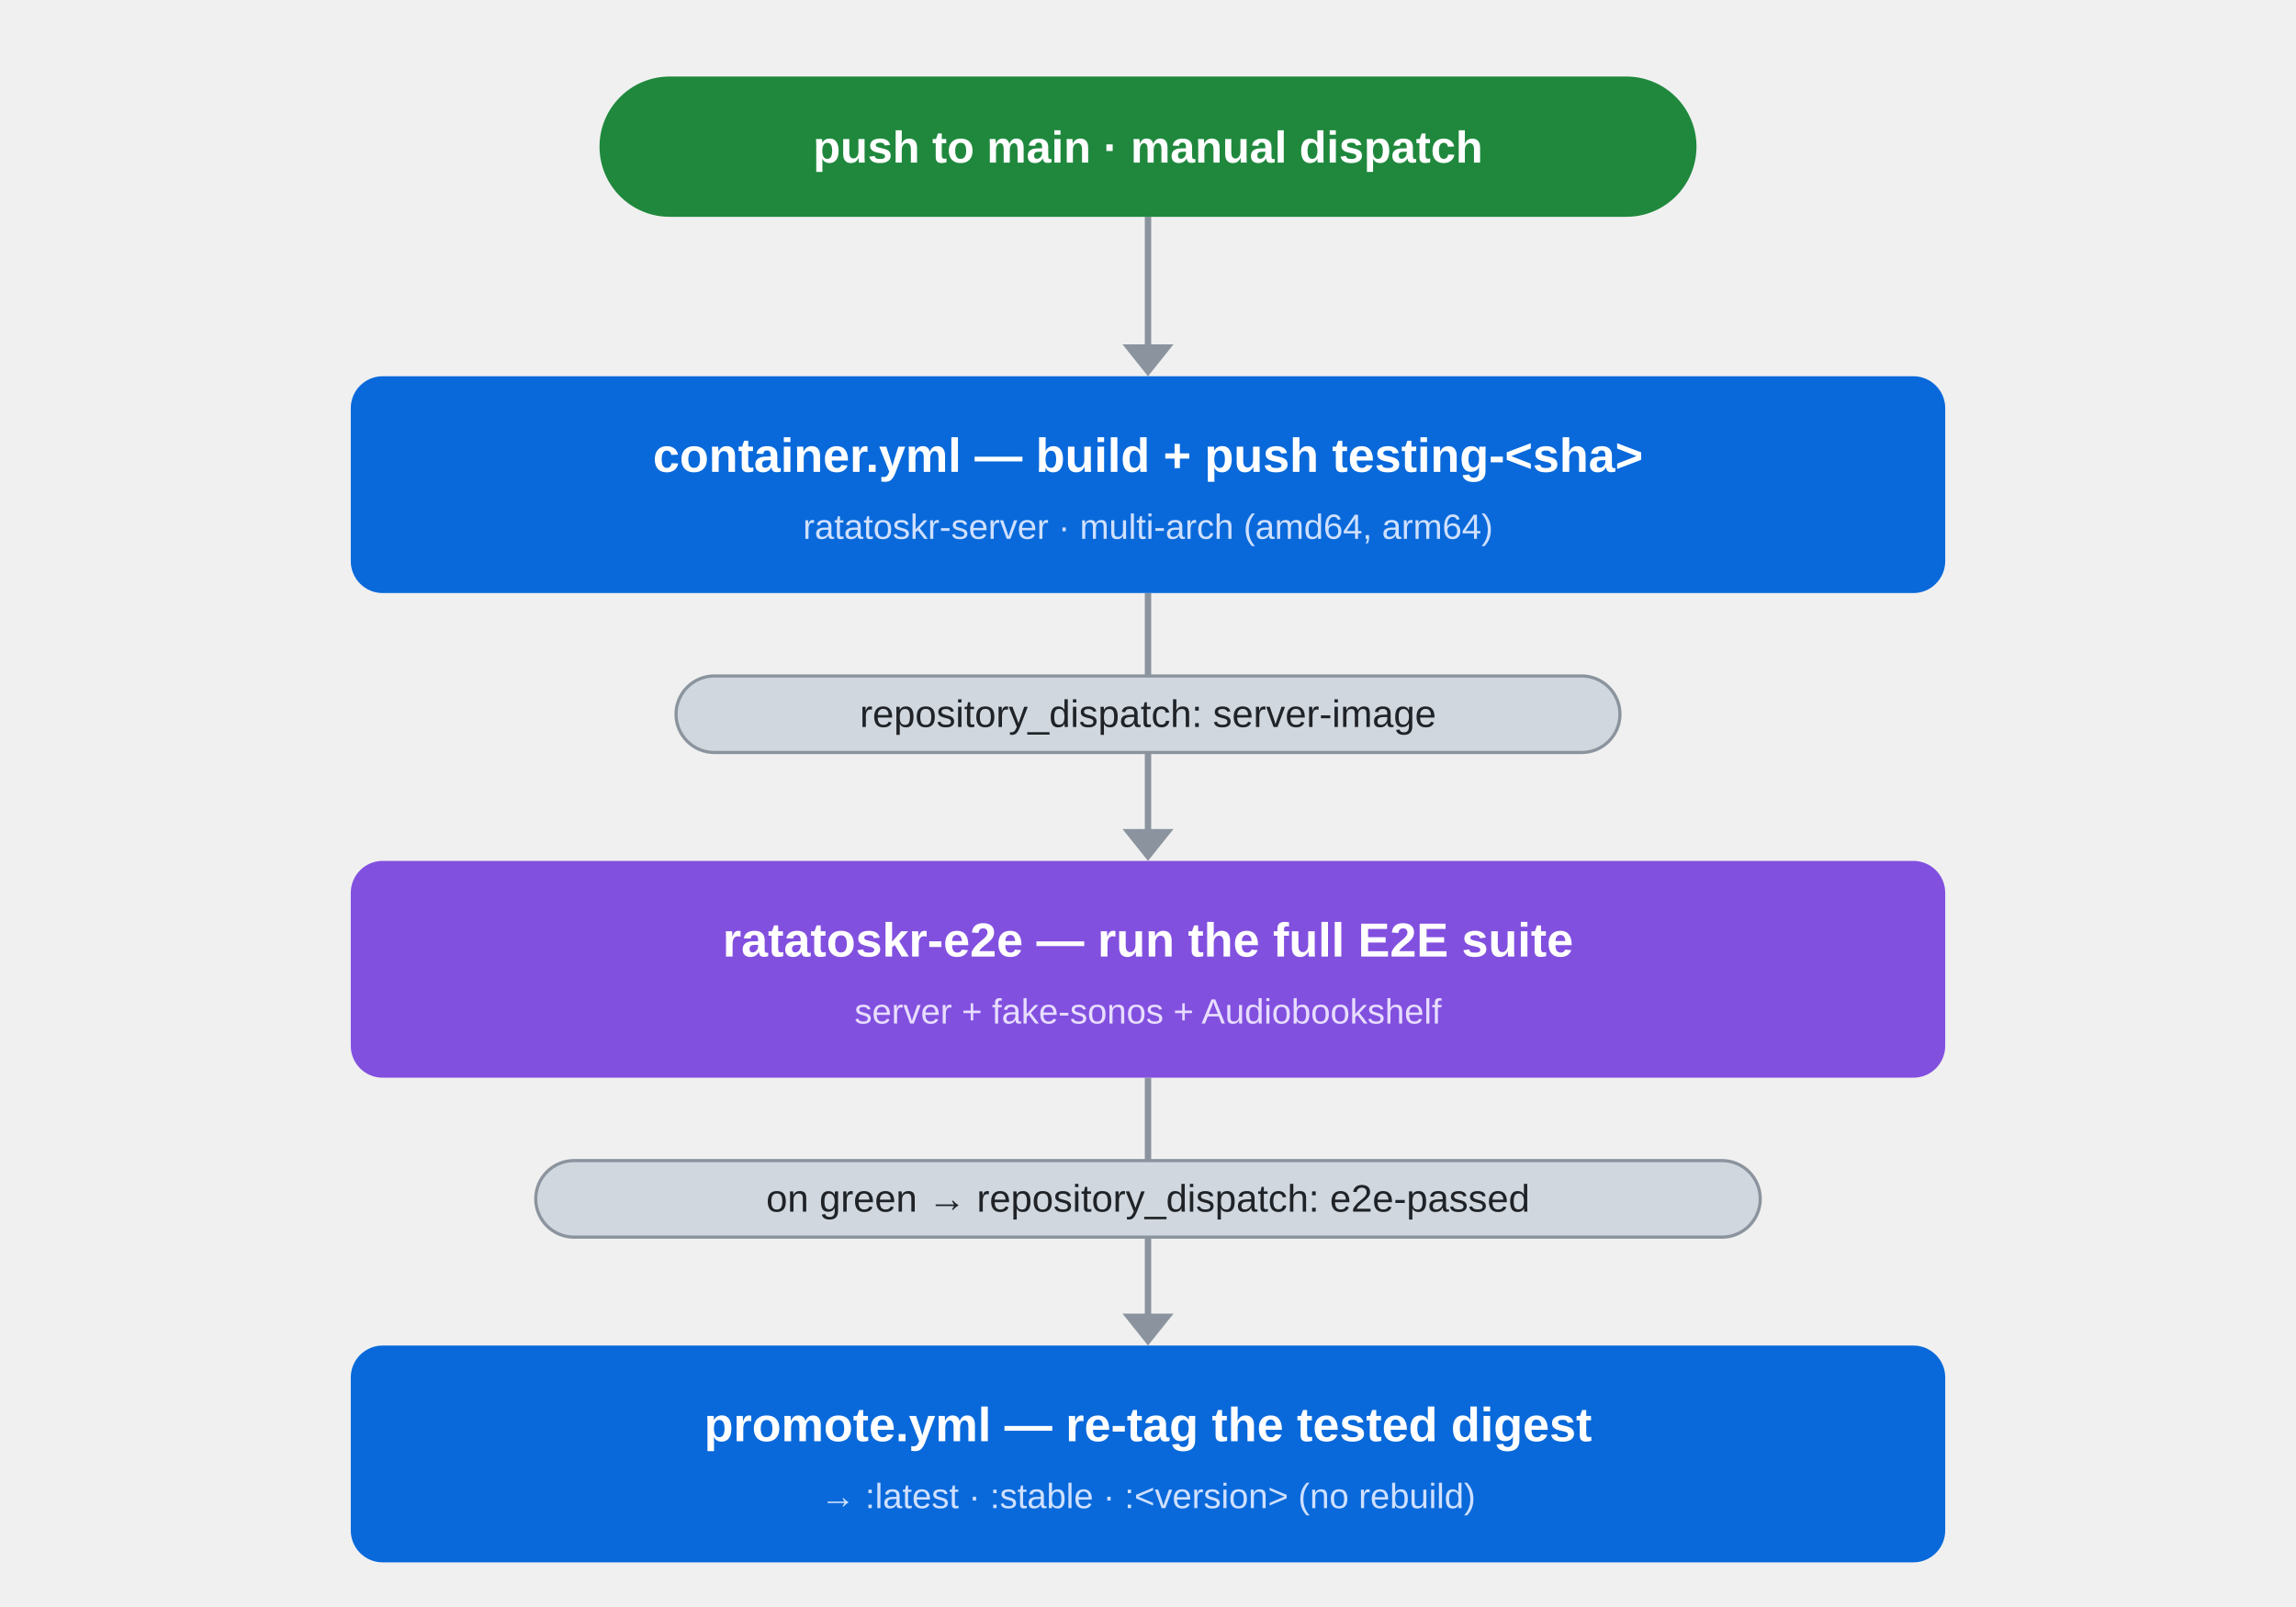
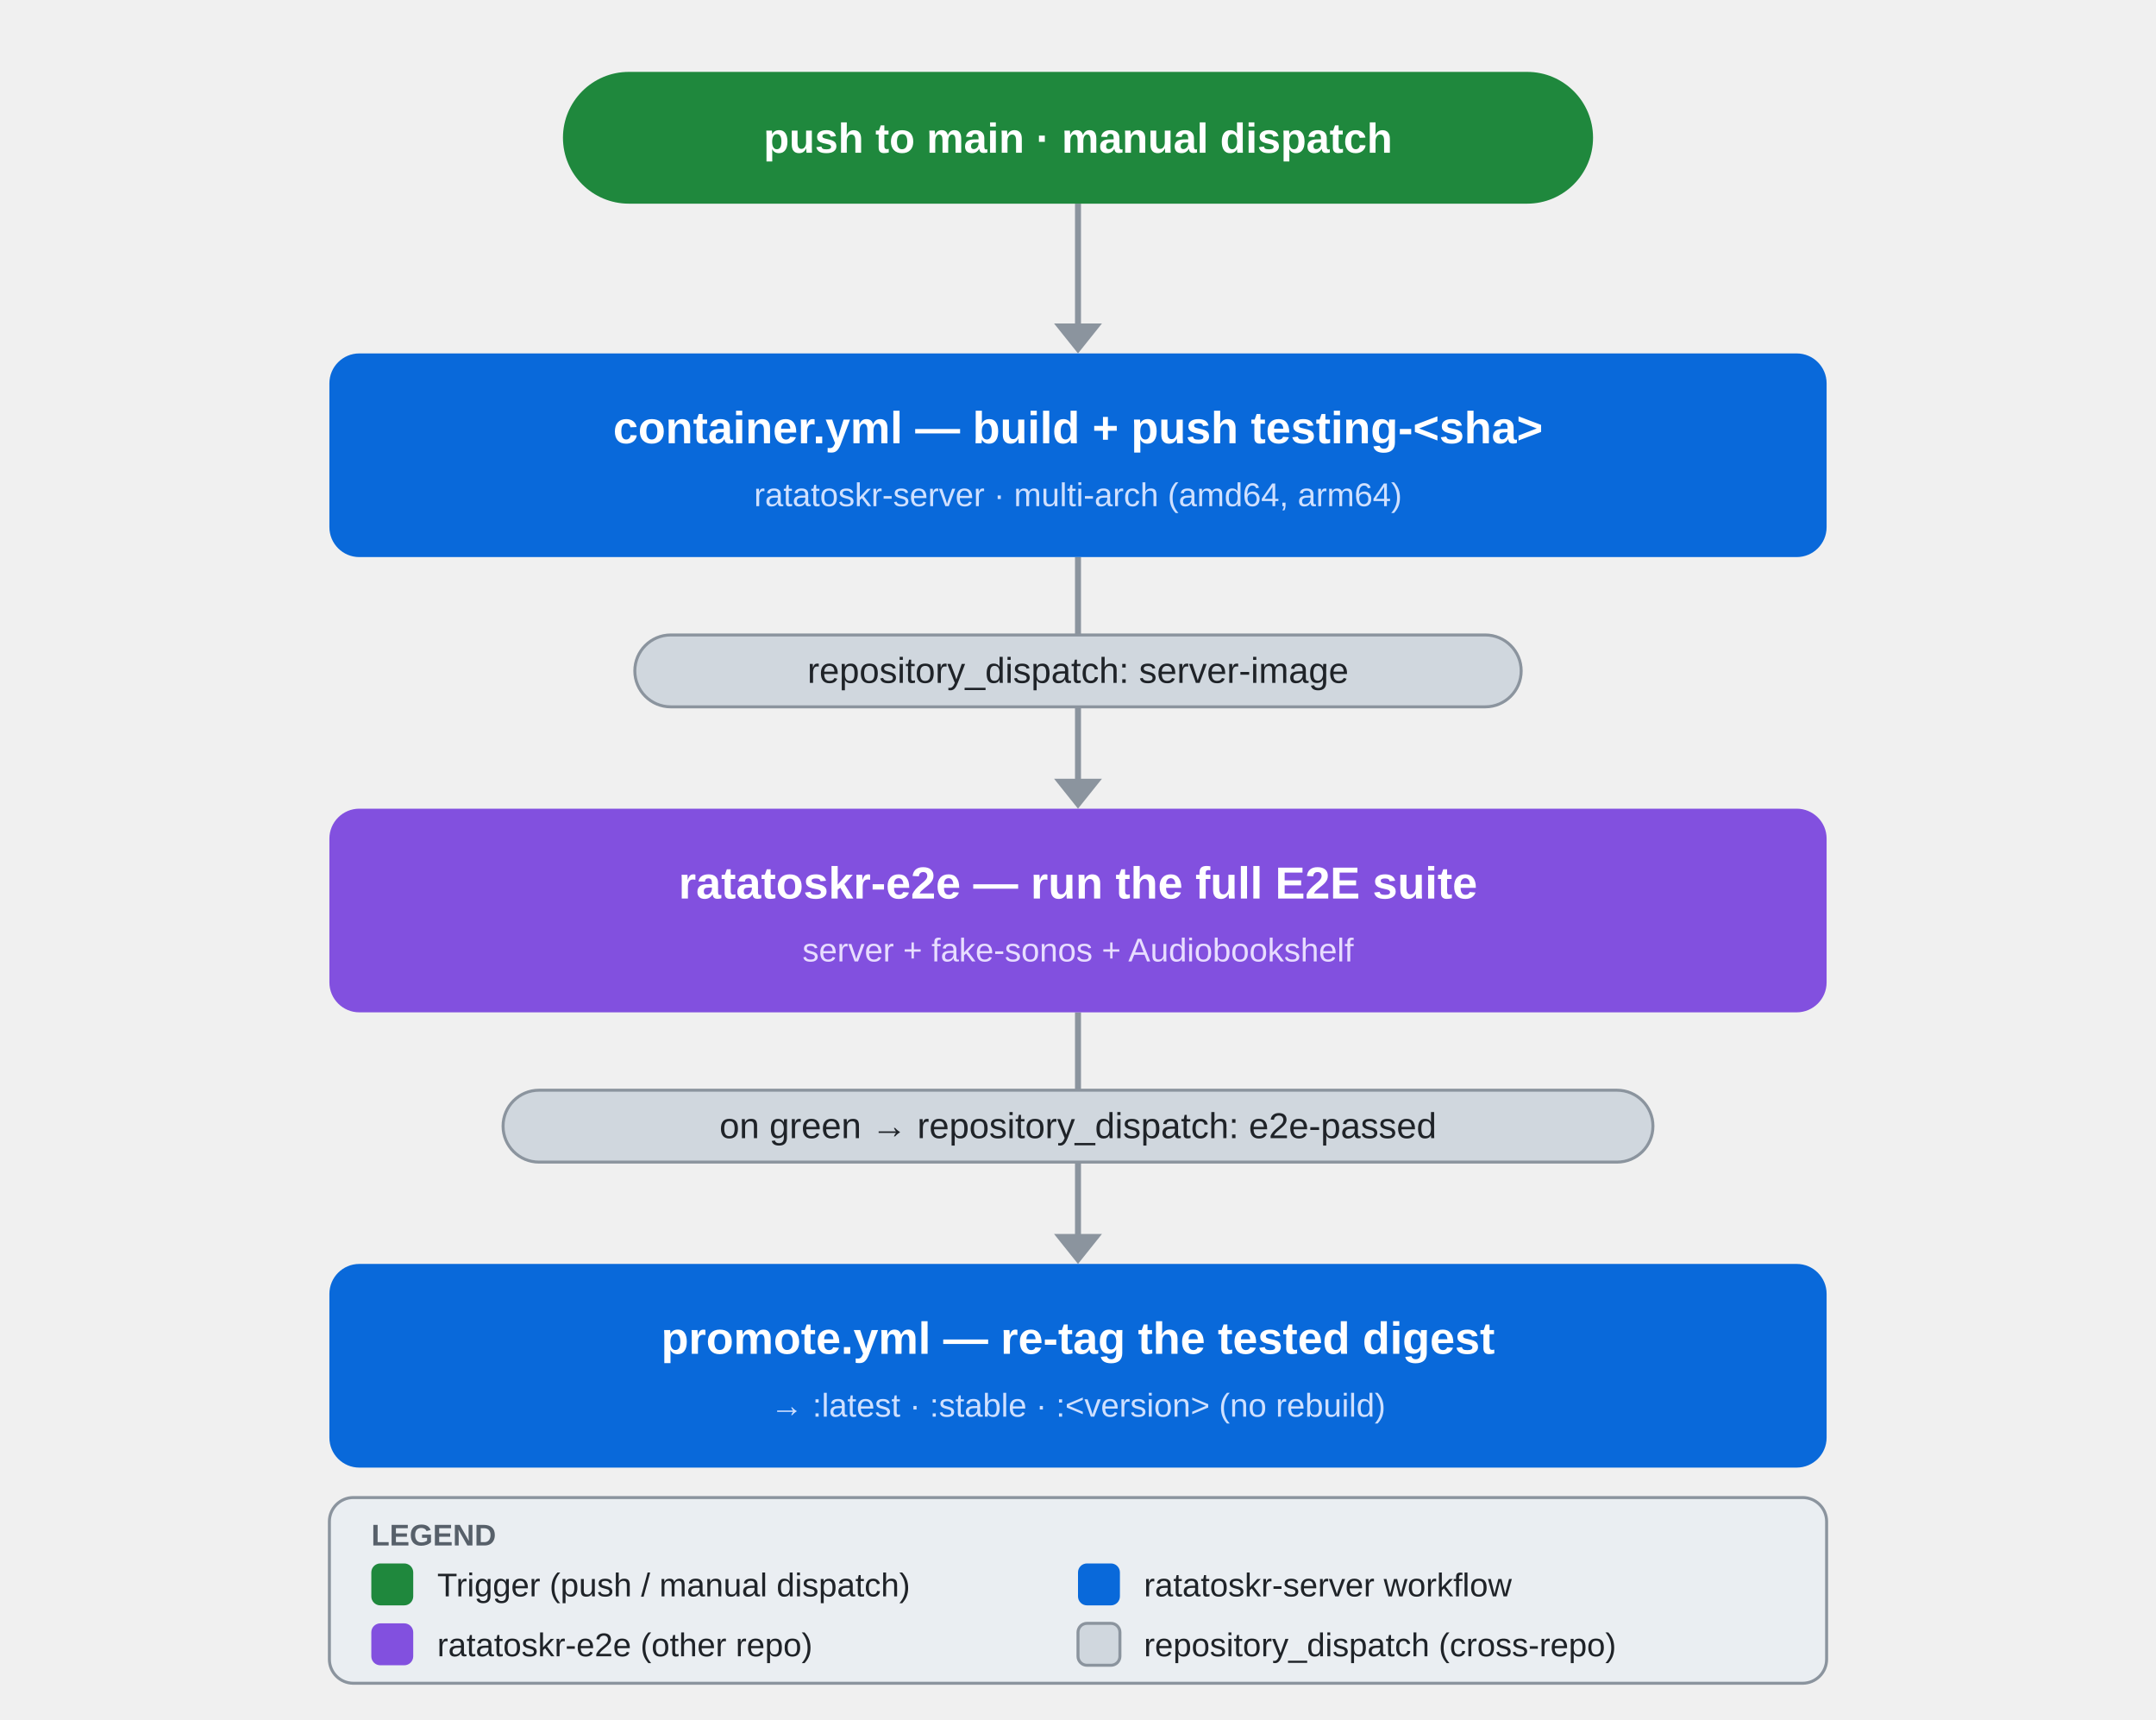
- <svg xmlns="http://www.w3.org/2000/svg" viewBox="0 0 720 504" width="720" height="504" font-family="Arial, Helvetica, sans-serif" role="img" aria-label="Publishing pipeline: push to main triggers container.yml, which builds and pushes the testing-sha image; a repository_dispatch runs the full E2E suite in ratatoskr-e2e; on a green run, promote.yml re-tags the tested digest to a release channel without rebuilding.">
+ <svg xmlns="http://www.w3.org/2000/svg" viewBox="0 0 720 574" width="720" height="574" font-family="Arial, Helvetica, sans-serif" role="img" aria-label="Publishing pipeline: a push to main (or manual dispatch) runs container.yml, which builds and pushes the multi-arch testing-sha image; a repository_dispatch (server-image) runs the full E2E suite in ratatoskr-e2e against the server plus fake-sonos and Audiobookshelf; on a green run a repository_dispatch (e2e-passed) runs promote.yml, which re-tags the tested digest to a release channel without rebuilding. Legend: green is a trigger, blue is a ratatoskr-server workflow, purple is the ratatoskr-e2e repo, and a gray pill is a cross-repo repository_dispatch signal.">
  <g stroke="#8b949e" stroke-width="2" fill="#8b949e">
    <line x1="360" y1="68" x2="360" y2="110" />
    <polygon points="352,108 368,108 360,118" stroke="none" />
    <line x1="360" y1="186" x2="360" y2="262" />
    <polygon points="352,260 368,260 360,270" stroke="none" />
    <line x1="360" y1="338" x2="360" y2="414" />
    <polygon points="352,412 368,412 360,422" stroke="none" />
  </g>
  <rect x="188" y="24" width="344" height="44" rx="22" fill="#1f883d" />
  <text x="360" y="51" text-anchor="middle" fill="#ffffff" font-size="14" font-weight="600">push to main  ·  manual dispatch</text>
  <rect x="110" y="118" width="500" height="68" rx="10" fill="#0969da" />
  <text x="360" y="148" text-anchor="middle" fill="#ffffff" font-size="15" font-weight="600">container.yml — build + push  testing-&lt;sha&gt;</text>
  <text x="360" y="169" text-anchor="middle" fill="#cfe0ff" font-size="11">ratatoskr-server  ·  multi-arch (amd64, arm64)</text>
  <rect x="212" y="212" width="296" height="24" rx="12" fill="#d0d7de" stroke="#8b949e" stroke-width="1" />
  <text x="360" y="228" text-anchor="middle" fill="#1f2328" font-size="12">repository_dispatch: server-image</text>
  <rect x="110" y="270" width="500" height="68" rx="10" fill="#8250df" />
  <text x="360" y="300" text-anchor="middle" fill="#ffffff" font-size="15" font-weight="600">ratatoskr-e2e — run the full E2E suite</text>
  <text x="360" y="321" text-anchor="middle" fill="#e8ddff" font-size="11">server + fake-sonos + Audiobookshelf</text>
  <rect x="168" y="364" width="384" height="24" rx="12" fill="#d0d7de" stroke="#8b949e" stroke-width="1" />
  <text x="360" y="380" text-anchor="middle" fill="#1f2328" font-size="12">on green  →  repository_dispatch: e2e-passed</text>
  <rect x="110" y="422" width="500" height="68" rx="10" fill="#0969da" />
  <text x="360" y="452" text-anchor="middle" fill="#ffffff" font-size="15" font-weight="600">promote.yml — re-tag the tested digest</text>
  <text x="360" y="473" text-anchor="middle" fill="#cfe0ff" font-size="11">→  :latest · :stable · :&lt;version&gt;   (no rebuild)</text>
+   <rect x="110" y="500" width="500" height="62" rx="8" fill="#eaeef2" stroke="#8b949e" stroke-width="1" />
+   <text x="124" y="516" fill="#57606a" font-size="10" font-weight="700">LEGEND</text>
+   <rect x="124" y="522" width="14" height="14" rx="3" fill="#1f883d" />
+   <text x="146" y="533" fill="#1f2328" font-size="11">Trigger (push / manual dispatch)</text>
+   <rect x="360" y="522" width="14" height="14" rx="3" fill="#0969da" />
+   <text x="382" y="533" fill="#1f2328" font-size="11">ratatoskr-server workflow</text>
+   <rect x="124" y="542" width="14" height="14" rx="3" fill="#8250df" />
+   <text x="146" y="553" fill="#1f2328" font-size="11">ratatoskr-e2e (other repo)</text>
+   <rect x="360" y="542" width="14" height="14" rx="3" fill="#d0d7de" stroke="#8b949e" stroke-width="1" />
+   <text x="382" y="553" fill="#1f2328" font-size="11">repository_dispatch (cross-repo)</text>
</svg>
